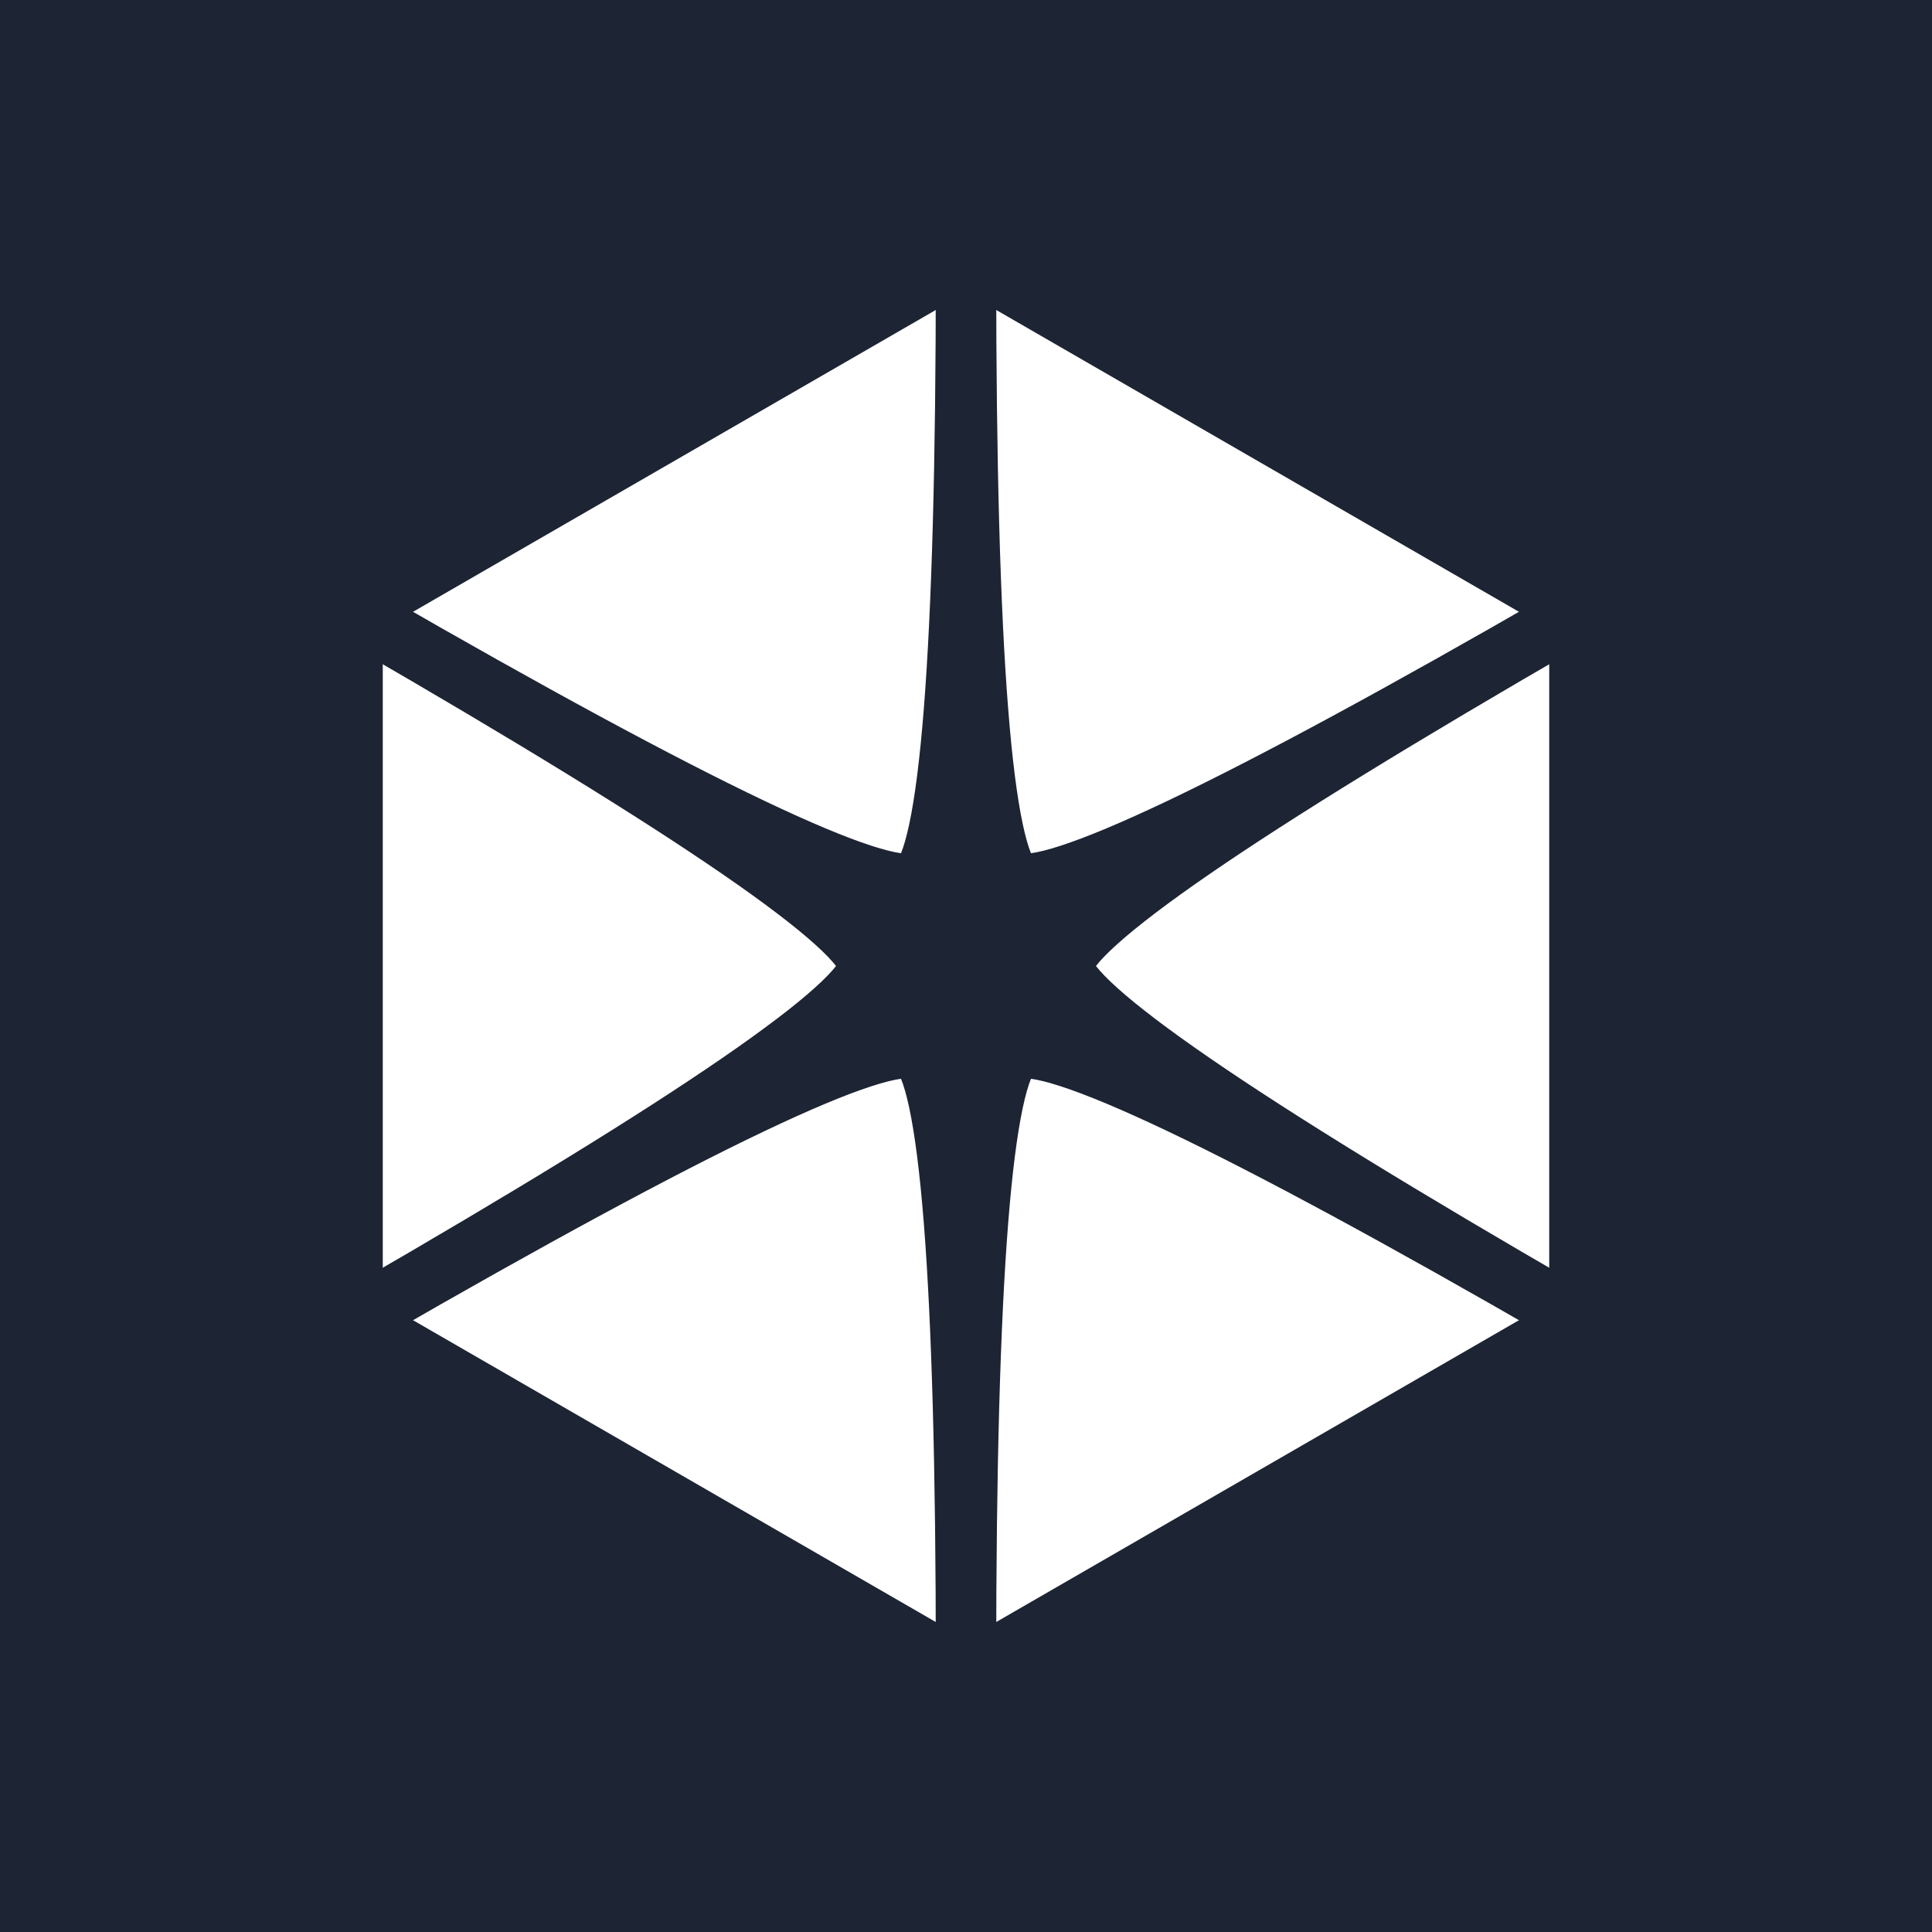
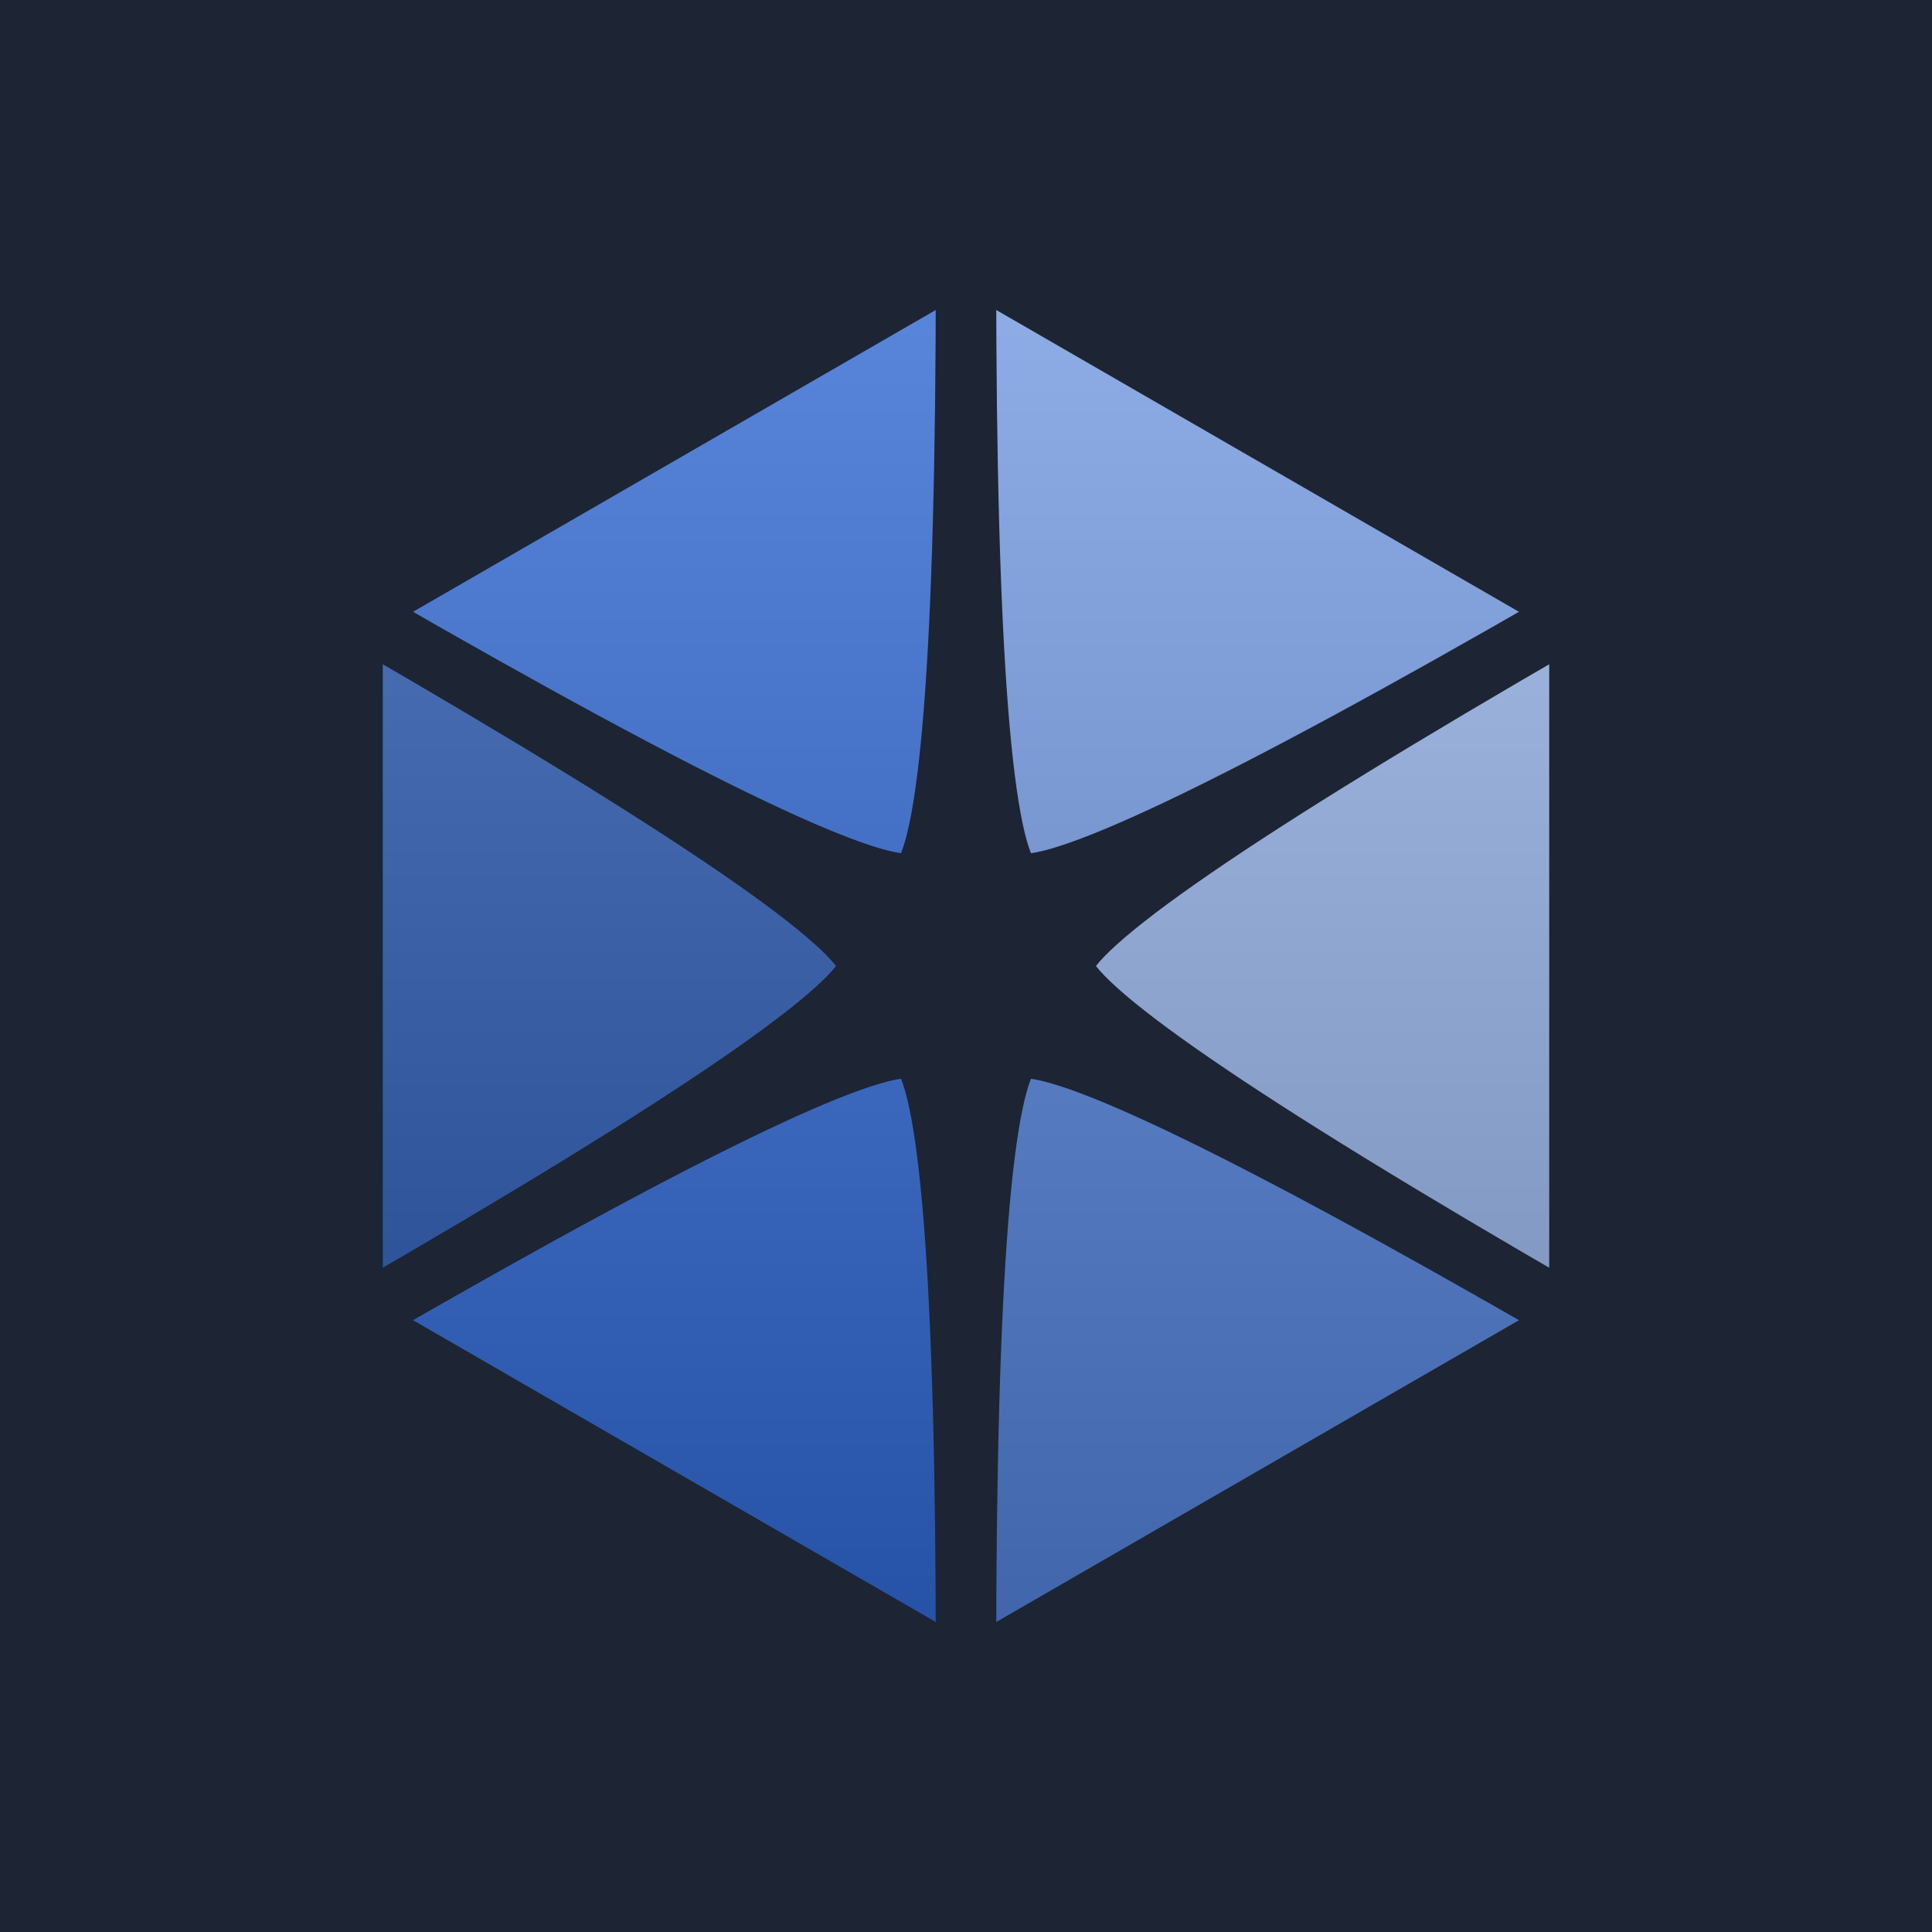
<svg xmlns="http://www.w3.org/2000/svg" viewBox="0 0 24 24">
  <rect width="24" height="24" fill="#1d2433" />
-   <mask id="glyph" maskUnits="userSpaceOnUse" x="0" y="0" width="24" height="24">
-     <g transform="translate(3 3) scale(0.75)" stroke-width="2" stroke-linecap="round" stroke-linejoin="round">
+   <g transform="translate(3 3) scale(0.75)" fill="none" stroke-width="2" stroke-linecap="round" stroke-linejoin="round">
+     <mask id="glyph">
      <path d="M12 2 20.66 7v10L12 22l-8.66-5V7Z" fill="#fff" stroke="#fff" />
      <path d="M12 0.5Q12 10 12.8 10.61Q13.73 11 21.96 6.25Q13.73 11 13.6 12Q13.73 13 21.96 17.75Q13.73 13 12.8 13.39Q12 14 12 23.5Q12 14 11.2 13.39Q10.27 13 2.04 17.75Q10.27 13 10.4 12Q10.27 11 2.04 6.25Q10.27 11 11.2 10.61Q12 10 12 0.5Z" fill="#000" stroke="#000" stroke-width="1" />
+     </mask>
+     <defs>
+       <linearGradient id="shade" x1="0" y1="0" x2="0" y2="24" gradientUnits="userSpaceOnUse">
+         <stop offset="0" stop-color="#fff" stop-opacity=".22" />
+         <stop offset="1" stop-color="#000" stop-opacity=".22" />
+       </linearGradient>
+     </defs>
+     <g mask="url(#glyph)">
+       <path d="M12 12 12.00 -8.00 29.32 2.00Z" fill="#7197E0" stroke="#7197E0" stroke-width=".12" />
+       <path d="M12 12 29.32 2.00 29.32 22.00Z" fill="#92B0E7" stroke="#92B0E7" stroke-width=".12" />
+       <path d="M12 12 29.32 22.00 12.00 32.00Z" fill="#4F7FD9" stroke="#4F7FD9" stroke-width=".12" />
+       <path d="M12 12 12.00 32.00 -5.32 22.00Z" fill="#2D67D2" stroke="#2D67D2" stroke-width=".12" />
+       <path d="M12 12 -5.32 22.00 -5.32 2.00Z" fill="#2656B0" stroke="#2656B0" stroke-width=".12" />
+       <path d="M12 12 -5.32 2.00 12.00 -8.00Z" fill="#2D67D2" stroke="#2D67D2" stroke-width=".12" />
+       <rect width="24" height="24" fill="url(#shade)" />
    </g>
-   </mask>
-   <rect width="24" height="24" fill="#ffffff" mask="url(#glyph)" />
+   </g>
</svg>
